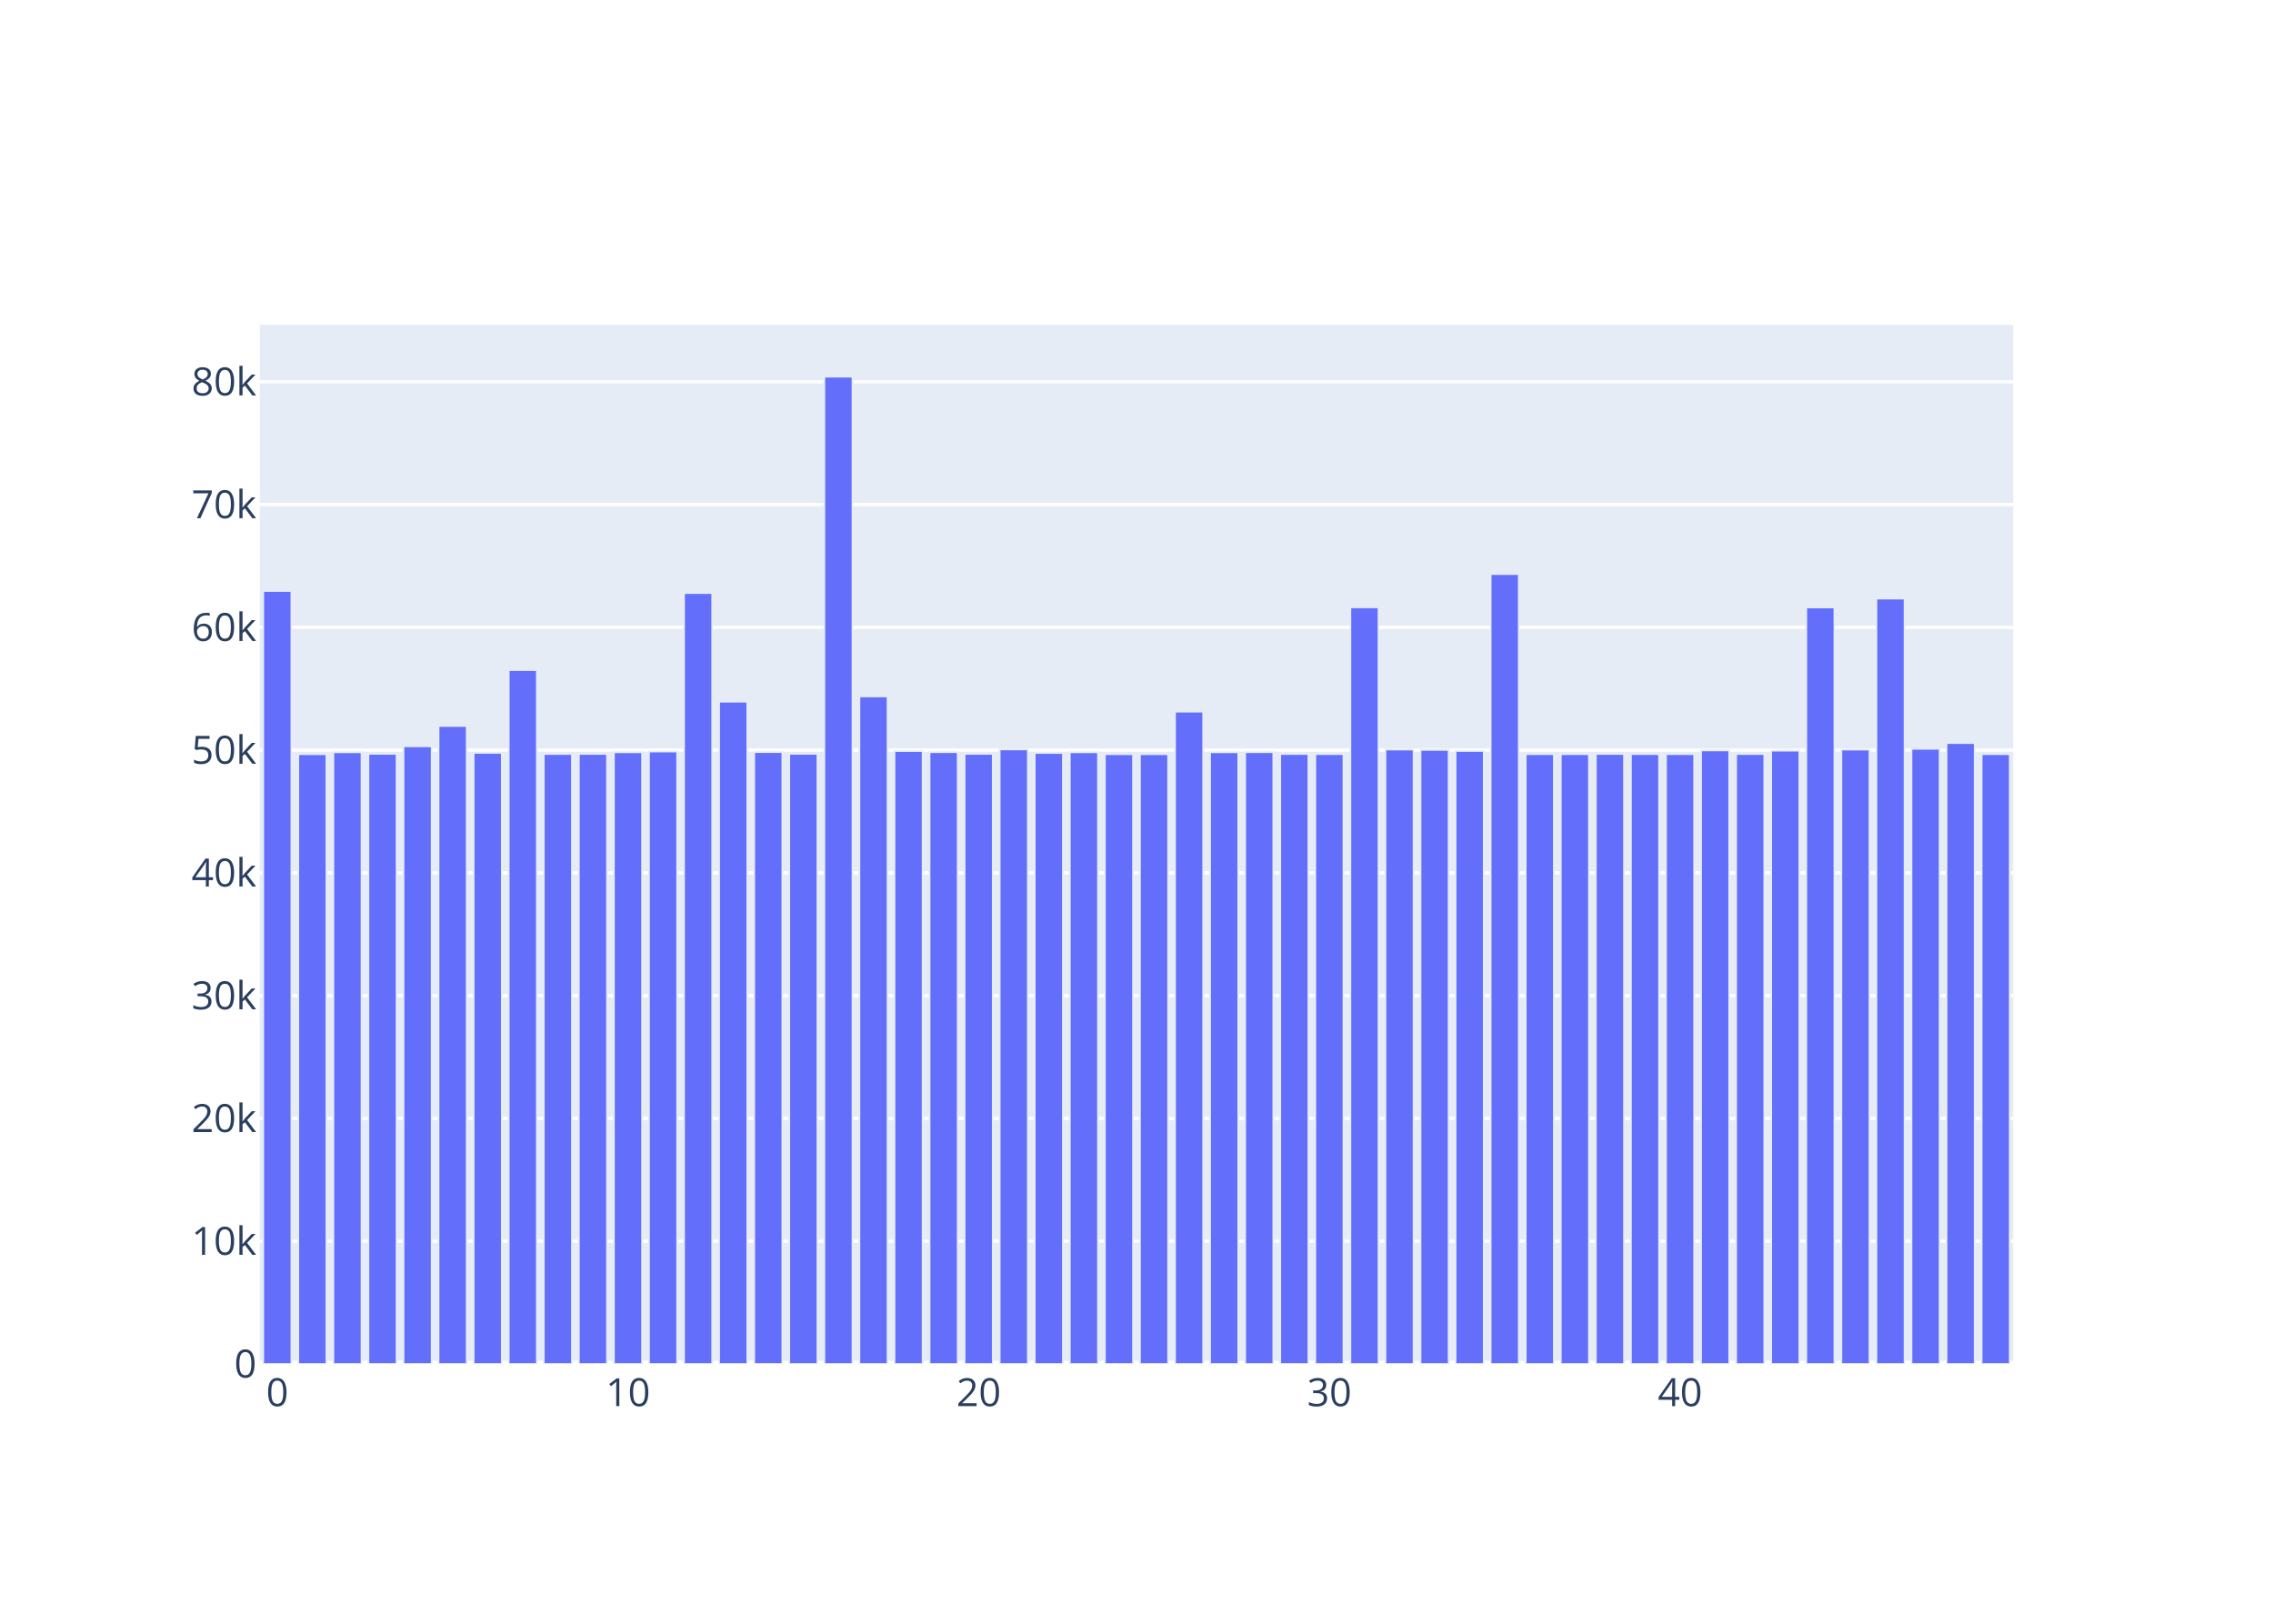
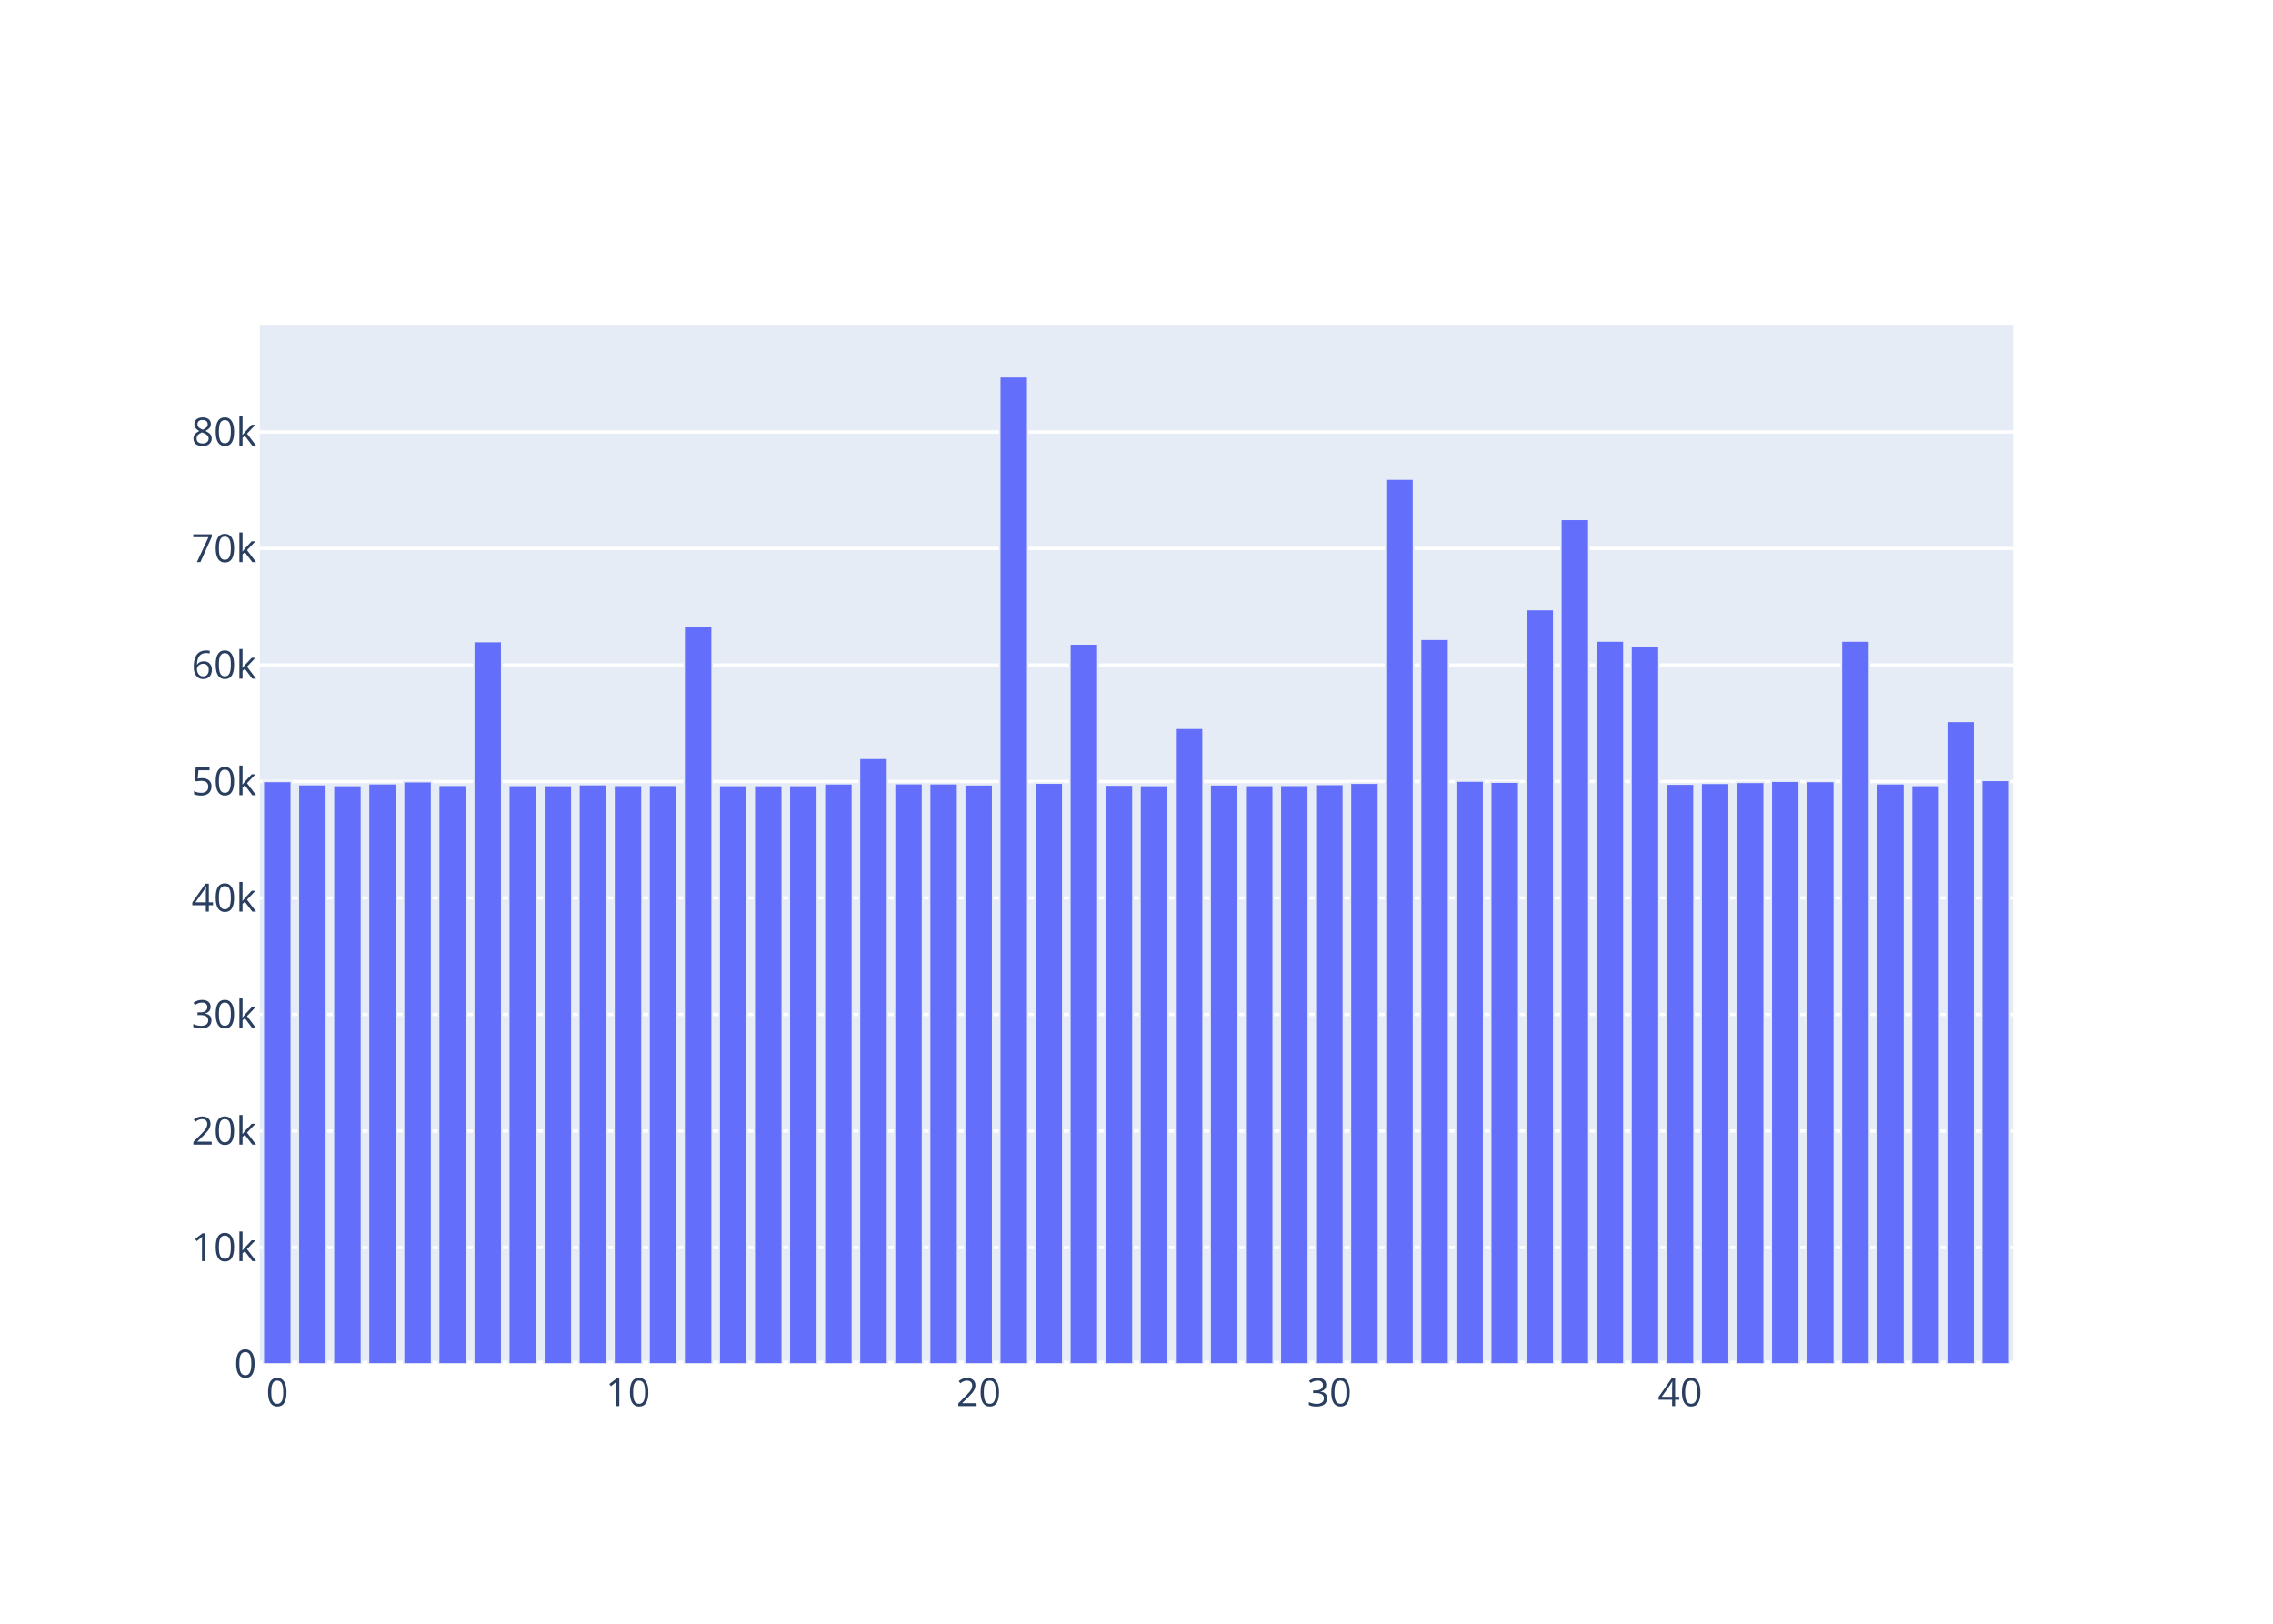
<svg xmlns="http://www.w3.org/2000/svg" class="main-svg" width="700" height="500" style="" viewBox="0 0 700 500">
  <rect x="0" y="0" width="700" height="500" style="fill: rgb(255, 255, 255); fill-opacity: 1;" />
-   <defs id="defs-94e646">
+   <defs id="defs-1171e8">
    <g class="clips">
-       <clipPath id="clip94e646xyplot" class="plotclip">
+       <clipPath id="clip1171e8xyplot" class="plotclip">
        <rect width="540" height="320" />
      </clipPath>
-       <clipPath class="axesclip" id="clip94e646x">
+       <clipPath class="axesclip" id="clip1171e8x">
        <rect x="80" y="0" width="540" height="500" />
      </clipPath>
-       <clipPath class="axesclip" id="clip94e646y">
+       <clipPath class="axesclip" id="clip1171e8y">
        <rect x="0" y="100" width="700" height="320" />
      </clipPath>
-       <clipPath class="axesclip" id="clip94e646xy">
+       <clipPath class="axesclip" id="clip1171e8xy">
        <rect x="80" y="100" width="540" height="320" />
      </clipPath>
    </g>
    <g class="gradients" />
    <g class="patterns" />
  </defs>
  <g class="bglayer">
    <rect class="bg" x="80" y="100" width="540" height="320" style="fill: rgb(229, 236, 246); fill-opacity: 1; stroke-width: 0;" />
  </g>
  <g class="layer-below">
    <g class="imagelayer" />
    <g class="shapelayer" />
  </g>
  <g class="cartesianlayer">
    <g class="subplot xy">
      <g class="layer-subplot">
        <g class="shapelayer" />
        <g class="imagelayer" />
      </g>
      <g class="gridlayer">
        <g class="x" />
        <g class="y">
-           <path class="ygrid crisp" transform="translate(0,382.2)" d="M80,0h540" style="stroke: rgb(255, 255, 255); stroke-opacity: 1; stroke-width: 1px;" />
-           <path class="ygrid crisp" transform="translate(0,344.39)" d="M80,0h540" style="stroke: rgb(255, 255, 255); stroke-opacity: 1; stroke-width: 1px;" />
-           <path class="ygrid crisp" transform="translate(0,306.59)" d="M80,0h540" style="stroke: rgb(255, 255, 255); stroke-opacity: 1; stroke-width: 1px;" />
-           <path class="ygrid crisp" transform="translate(0,268.78)" d="M80,0h540" style="stroke: rgb(255, 255, 255); stroke-opacity: 1; stroke-width: 1px;" />
-           <path class="ygrid crisp" transform="translate(0,230.98)" d="M80,0h540" style="stroke: rgb(255, 255, 255); stroke-opacity: 1; stroke-width: 1px;" />
-           <path class="ygrid crisp" transform="translate(0,193.17)" d="M80,0h540" style="stroke: rgb(255, 255, 255); stroke-opacity: 1; stroke-width: 1px;" />
-           <path class="ygrid crisp" transform="translate(0,155.37)" d="M80,0h540" style="stroke: rgb(255, 255, 255); stroke-opacity: 1; stroke-width: 1px;" />
-           <path class="ygrid crisp" transform="translate(0,117.56)" d="M80,0h540" style="stroke: rgb(255, 255, 255); stroke-opacity: 1; stroke-width: 1px;" />
+           <path class="ygrid crisp" transform="translate(0,384.13)" d="M80,0h540" style="stroke: rgb(255, 255, 255); stroke-opacity: 1; stroke-width: 1px;" />
+           <path class="ygrid crisp" transform="translate(0,348.26)" d="M80,0h540" style="stroke: rgb(255, 255, 255); stroke-opacity: 1; stroke-width: 1px;" />
+           <path class="ygrid crisp" transform="translate(0,312.38)" d="M80,0h540" style="stroke: rgb(255, 255, 255); stroke-opacity: 1; stroke-width: 1px;" />
+           <path class="ygrid crisp" transform="translate(0,276.51)" d="M80,0h540" style="stroke: rgb(255, 255, 255); stroke-opacity: 1; stroke-width: 1px;" />
+           <path class="ygrid crisp" transform="translate(0,240.64)" d="M80,0h540" style="stroke: rgb(255, 255, 255); stroke-opacity: 1; stroke-width: 1px;" />
+           <path class="ygrid crisp" transform="translate(0,204.77)" d="M80,0h540" style="stroke: rgb(255, 255, 255); stroke-opacity: 1; stroke-width: 1px;" />
+           <path class="ygrid crisp" transform="translate(0,168.89)" d="M80,0h540" style="stroke: rgb(255, 255, 255); stroke-opacity: 1; stroke-width: 1px;" />
+           <path class="ygrid crisp" transform="translate(0,133.02)" d="M80,0h540" style="stroke: rgb(255, 255, 255); stroke-opacity: 1; stroke-width: 1px;" />
        </g>
      </g>
      <g class="zerolinelayer">
        <path class="yzl zl crisp" transform="translate(0,420)" d="M80,0h540" style="stroke: rgb(255, 255, 255); stroke-opacity: 1; stroke-width: 2px;" />
      </g>
      <path class="xlines-below" />
      <path class="ylines-below" />
      <g class="overlines-below" />
      <g class="xaxislayer-below" />
      <g class="yaxislayer-below" />
      <g class="overaxes-below" />
-       <g class="plot" transform="translate(80,100)" clip-path="url(#clip94e646xyplot)">
+       <g class="plot" transform="translate(80,100)" clip-path="url(#clip1171e8xyplot)">
        <g class="barlayer mlayer">
          <g class="trace bars" style="opacity: 1;">
            <g class="points">
              <g class="point">
-                 <path d="M1.08,320V82H9.72V320Z" style="vector-effect: non-scaling-stroke; opacity: 1; stroke-width: 0.5px; fill: rgb(99, 110, 250); fill-opacity: 1; stroke: rgb(229, 236, 246); stroke-opacity: 1;" />
-               </g>
-               <g class="point">
-                 <path d="M11.88,320V132.25H20.52V320Z" style="vector-effect: non-scaling-stroke; opacity: 1; stroke-width: 0.5px; fill: rgb(99, 110, 250); fill-opacity: 1; stroke: rgb(229, 236, 246); stroke-opacity: 1;" />
-               </g>
-               <g class="point">
-                 <path d="M22.68,320V131.67H31.32V320Z" style="vector-effect: non-scaling-stroke; opacity: 1; stroke-width: 0.5px; fill: rgb(99, 110, 250); fill-opacity: 1; stroke: rgb(229, 236, 246); stroke-opacity: 1;" />
-               </g>
-               <g class="point">
-                 <path d="M33.48,320V132.14H42.12V320Z" style="vector-effect: non-scaling-stroke; opacity: 1; stroke-width: 0.5px; fill: rgb(99, 110, 250); fill-opacity: 1; stroke: rgb(229, 236, 246); stroke-opacity: 1;" />
-               </g>
-               <g class="point">
-                 <path d="M44.28,320V129.82H52.92V320Z" style="vector-effect: non-scaling-stroke; opacity: 1; stroke-width: 0.5px; fill: rgb(99, 110, 250); fill-opacity: 1; stroke: rgb(229, 236, 246); stroke-opacity: 1;" />
-               </g>
-               <g class="point">
-                 <path d="M55.08,320V123.57H63.72V320Z" style="vector-effect: non-scaling-stroke; opacity: 1; stroke-width: 0.5px; fill: rgb(99, 110, 250); fill-opacity: 1; stroke: rgb(229, 236, 246); stroke-opacity: 1;" />
-               </g>
-               <g class="point">
-                 <path d="M65.88,320V131.85H74.52V320Z" style="vector-effect: non-scaling-stroke; opacity: 1; stroke-width: 0.5px; fill: rgb(99, 110, 250); fill-opacity: 1; stroke: rgb(229, 236, 246); stroke-opacity: 1;" />
-               </g>
-               <g class="point">
-                 <path d="M76.68,320V106.36H85.32V320Z" style="vector-effect: non-scaling-stroke; opacity: 1; stroke-width: 0.5px; fill: rgb(99, 110, 250); fill-opacity: 1; stroke: rgb(229, 236, 246); stroke-opacity: 1;" />
-               </g>
-               <g class="point">
-                 <path d="M87.48,320V132.19H96.12V320Z" style="vector-effect: non-scaling-stroke; opacity: 1; stroke-width: 0.5px; fill: rgb(99, 110, 250); fill-opacity: 1; stroke: rgb(229, 236, 246); stroke-opacity: 1;" />
-               </g>
-               <g class="point">
-                 <path d="M98.28,320V132.17H106.92V320Z" style="vector-effect: non-scaling-stroke; opacity: 1; stroke-width: 0.5px; fill: rgb(99, 110, 250); fill-opacity: 1; stroke: rgb(229, 236, 246); stroke-opacity: 1;" />
-               </g>
-               <g class="point">
-                 <path d="M109.08,320V131.67H117.72V320Z" style="vector-effect: non-scaling-stroke; opacity: 1; stroke-width: 0.5px; fill: rgb(99, 110, 250); fill-opacity: 1; stroke: rgb(229, 236, 246); stroke-opacity: 1;" />
-               </g>
-               <g class="point">
-                 <path d="M119.88,320V131.44H128.52V320Z" style="vector-effect: non-scaling-stroke; opacity: 1; stroke-width: 0.5px; fill: rgb(99, 110, 250); fill-opacity: 1; stroke: rgb(229, 236, 246); stroke-opacity: 1;" />
-               </g>
-               <g class="point">
-                 <path d="M130.68,320V82.64H139.32V320Z" style="vector-effect: non-scaling-stroke; opacity: 1; stroke-width: 0.5px; fill: rgb(99, 110, 250); fill-opacity: 1; stroke: rgb(229, 236, 246); stroke-opacity: 1;" />
-               </g>
-               <g class="point">
-                 <path d="M141.48,320V116.09H150.12V320Z" style="vector-effect: non-scaling-stroke; opacity: 1; stroke-width: 0.5px; fill: rgb(99, 110, 250); fill-opacity: 1; stroke: rgb(229, 236, 246); stroke-opacity: 1;" />
-               </g>
-               <g class="point">
-                 <path d="M152.28,320V131.61H160.92V320Z" style="vector-effect: non-scaling-stroke; opacity: 1; stroke-width: 0.5px; fill: rgb(99, 110, 250); fill-opacity: 1; stroke: rgb(229, 236, 246); stroke-opacity: 1;" />
-               </g>
-               <g class="point">
-                 <path d="M163.08,320V132.14H171.72V320Z" style="vector-effect: non-scaling-stroke; opacity: 1; stroke-width: 0.5px; fill: rgb(99, 110, 250); fill-opacity: 1; stroke: rgb(229, 236, 246); stroke-opacity: 1;" />
-               </g>
-               <g class="point">
-                 <path d="M173.88,320V16H182.52V320Z" style="vector-effect: non-scaling-stroke; opacity: 1; stroke-width: 0.5px; fill: rgb(99, 110, 250); fill-opacity: 1; stroke: rgb(229, 236, 246); stroke-opacity: 1;" />
-               </g>
-               <g class="point">
-                 <path d="M184.68,320V114.46H193.32V320Z" style="vector-effect: non-scaling-stroke; opacity: 1; stroke-width: 0.5px; fill: rgb(99, 110, 250); fill-opacity: 1; stroke: rgb(229, 236, 246); stroke-opacity: 1;" />
-               </g>
-               <g class="point">
-                 <path d="M195.48,320V131.3H204.12V320Z" style="vector-effect: non-scaling-stroke; opacity: 1; stroke-width: 0.5px; fill: rgb(99, 110, 250); fill-opacity: 1; stroke: rgb(229, 236, 246); stroke-opacity: 1;" />
-               </g>
-               <g class="point">
-                 <path d="M206.28,320V131.63H214.92V320Z" style="vector-effect: non-scaling-stroke; opacity: 1; stroke-width: 0.5px; fill: rgb(99, 110, 250); fill-opacity: 1; stroke: rgb(229, 236, 246); stroke-opacity: 1;" />
-               </g>
-               <g class="point">
-                 <path d="M217.08,320V132.16H225.72V320Z" style="vector-effect: non-scaling-stroke; opacity: 1; stroke-width: 0.5px; fill: rgb(99, 110, 250); fill-opacity: 1; stroke: rgb(229, 236, 246); stroke-opacity: 1;" />
-               </g>
-               <g class="point">
-                 <path d="M227.88,320V130.78H236.52V320Z" style="vector-effect: non-scaling-stroke; opacity: 1; stroke-width: 0.5px; fill: rgb(99, 110, 250); fill-opacity: 1; stroke: rgb(229, 236, 246); stroke-opacity: 1;" />
-               </g>
-               <g class="point">
-                 <path d="M238.68,320V131.88H247.32V320Z" style="vector-effect: non-scaling-stroke; opacity: 1; stroke-width: 0.5px; fill: rgb(99, 110, 250); fill-opacity: 1; stroke: rgb(229, 236, 246); stroke-opacity: 1;" />
-               </g>
-               <g class="point">
-                 <path d="M249.48,320V131.67H258.12V320Z" style="vector-effect: non-scaling-stroke; opacity: 1; stroke-width: 0.5px; fill: rgb(99, 110, 250); fill-opacity: 1; stroke: rgb(229, 236, 246); stroke-opacity: 1;" />
-               </g>
-               <g class="point">
-                 <path d="M260.28,320V132.25H268.92V320Z" style="vector-effect: non-scaling-stroke; opacity: 1; stroke-width: 0.5px; fill: rgb(99, 110, 250); fill-opacity: 1; stroke: rgb(229, 236, 246); stroke-opacity: 1;" />
-               </g>
-               <g class="point">
-                 <path d="M271.08,320V132.25H279.72V320Z" style="vector-effect: non-scaling-stroke; opacity: 1; stroke-width: 0.5px; fill: rgb(99, 110, 250); fill-opacity: 1; stroke: rgb(229, 236, 246); stroke-opacity: 1;" />
-               </g>
-               <g class="point">
-                 <path d="M281.88,320V119.15H290.52V320Z" style="vector-effect: non-scaling-stroke; opacity: 1; stroke-width: 0.5px; fill: rgb(99, 110, 250); fill-opacity: 1; stroke: rgb(229, 236, 246); stroke-opacity: 1;" />
-               </g>
-               <g class="point">
-                 <path d="M292.68,320V131.67H301.32V320Z" style="vector-effect: non-scaling-stroke; opacity: 1; stroke-width: 0.5px; fill: rgb(99, 110, 250); fill-opacity: 1; stroke: rgb(229, 236, 246); stroke-opacity: 1;" />
-               </g>
-               <g class="point">
-                 <path d="M303.48,320V131.64H312.12V320Z" style="vector-effect: non-scaling-stroke; opacity: 1; stroke-width: 0.5px; fill: rgb(99, 110, 250); fill-opacity: 1; stroke: rgb(229, 236, 246); stroke-opacity: 1;" />
-               </g>
-               <g class="point">
-                 <path d="M314.28,320V132.19H322.92V320Z" style="vector-effect: non-scaling-stroke; opacity: 1; stroke-width: 0.5px; fill: rgb(99, 110, 250); fill-opacity: 1; stroke: rgb(229, 236, 246); stroke-opacity: 1;" />
-               </g>
-               <g class="point">
-                 <path d="M325.08,320V132.23H333.72V320Z" style="vector-effect: non-scaling-stroke; opacity: 1; stroke-width: 0.5px; fill: rgb(99, 110, 250); fill-opacity: 1; stroke: rgb(229, 236, 246); stroke-opacity: 1;" />
-               </g>
-               <g class="point">
-                 <path d="M335.88,320V87.03H344.52V320Z" style="vector-effect: non-scaling-stroke; opacity: 1; stroke-width: 0.5px; fill: rgb(99, 110, 250); fill-opacity: 1; stroke: rgb(229, 236, 246); stroke-opacity: 1;" />
-               </g>
-               <g class="point">
-                 <path d="M346.68,320V130.82H355.32V320Z" style="vector-effect: non-scaling-stroke; opacity: 1; stroke-width: 0.5px; fill: rgb(99, 110, 250); fill-opacity: 1; stroke: rgb(229, 236, 246); stroke-opacity: 1;" />
-               </g>
-               <g class="point">
-                 <path d="M357.48,320V130.94H366.12V320Z" style="vector-effect: non-scaling-stroke; opacity: 1; stroke-width: 0.5px; fill: rgb(99, 110, 250); fill-opacity: 1; stroke: rgb(229, 236, 246); stroke-opacity: 1;" />
-               </g>
-               <g class="point">
-                 <path d="M368.28,320V131.27H376.92V320Z" style="vector-effect: non-scaling-stroke; opacity: 1; stroke-width: 0.5px; fill: rgb(99, 110, 250); fill-opacity: 1; stroke: rgb(229, 236, 246); stroke-opacity: 1;" />
-               </g>
-               <g class="point">
-                 <path d="M379.08,320V76.79H387.72V320Z" style="vector-effect: non-scaling-stroke; opacity: 1; stroke-width: 0.5px; fill: rgb(99, 110, 250); fill-opacity: 1; stroke: rgb(229, 236, 246); stroke-opacity: 1;" />
-               </g>
-               <g class="point">
-                 <path d="M389.88,320V132.24H398.52V320Z" style="vector-effect: non-scaling-stroke; opacity: 1; stroke-width: 0.5px; fill: rgb(99, 110, 250); fill-opacity: 1; stroke: rgb(229, 236, 246); stroke-opacity: 1;" />
-               </g>
-               <g class="point">
-                 <path d="M400.68,320V132.24H409.32V320Z" style="vector-effect: non-scaling-stroke; opacity: 1; stroke-width: 0.5px; fill: rgb(99, 110, 250); fill-opacity: 1; stroke: rgb(229, 236, 246); stroke-opacity: 1;" />
-               </g>
-               <g class="point">
-                 <path d="M411.48,320V132.18H420.12V320Z" style="vector-effect: non-scaling-stroke; opacity: 1; stroke-width: 0.5px; fill: rgb(99, 110, 250); fill-opacity: 1; stroke: rgb(229, 236, 246); stroke-opacity: 1;" />
-               </g>
-               <g class="point">
-                 <path d="M422.28,320V132.22H430.92V320Z" style="vector-effect: non-scaling-stroke; opacity: 1; stroke-width: 0.5px; fill: rgb(99, 110, 250); fill-opacity: 1; stroke: rgb(229, 236, 246); stroke-opacity: 1;" />
-               </g>
-               <g class="point">
-                 <path d="M433.08,320V132.23H441.72V320Z" style="vector-effect: non-scaling-stroke; opacity: 1; stroke-width: 0.5px; fill: rgb(99, 110, 250); fill-opacity: 1; stroke: rgb(229, 236, 246); stroke-opacity: 1;" />
-               </g>
-               <g class="point">
-                 <path d="M443.88,320V131.09H452.52V320Z" style="vector-effect: non-scaling-stroke; opacity: 1; stroke-width: 0.5px; fill: rgb(99, 110, 250); fill-opacity: 1; stroke: rgb(229, 236, 246); stroke-opacity: 1;" />
-               </g>
-               <g class="point">
-                 <path d="M454.68,320V132.2H463.32V320Z" style="vector-effect: non-scaling-stroke; opacity: 1; stroke-width: 0.5px; fill: rgb(99, 110, 250); fill-opacity: 1; stroke: rgb(229, 236, 246); stroke-opacity: 1;" />
-               </g>
-               <g class="point">
-                 <path d="M465.48,320V131.17H474.12V320Z" style="vector-effect: non-scaling-stroke; opacity: 1; stroke-width: 0.5px; fill: rgb(99, 110, 250); fill-opacity: 1; stroke: rgb(229, 236, 246); stroke-opacity: 1;" />
-               </g>
-               <g class="point">
-                 <path d="M476.28,320V87.06H484.92V320Z" style="vector-effect: non-scaling-stroke; opacity: 1; stroke-width: 0.5px; fill: rgb(99, 110, 250); fill-opacity: 1; stroke: rgb(229, 236, 246); stroke-opacity: 1;" />
-               </g>
-               <g class="point">
-                 <path d="M487.08,320V130.84H495.72V320Z" style="vector-effect: non-scaling-stroke; opacity: 1; stroke-width: 0.5px; fill: rgb(99, 110, 250); fill-opacity: 1; stroke: rgb(229, 236, 246); stroke-opacity: 1;" />
-               </g>
-               <g class="point">
-                 <path d="M497.88,320V84.34H506.52V320Z" style="vector-effect: non-scaling-stroke; opacity: 1; stroke-width: 0.5px; fill: rgb(99, 110, 250); fill-opacity: 1; stroke: rgb(229, 236, 246); stroke-opacity: 1;" />
-               </g>
-               <g class="point">
-                 <path d="M508.68,320V130.59H517.32V320Z" style="vector-effect: non-scaling-stroke; opacity: 1; stroke-width: 0.5px; fill: rgb(99, 110, 250); fill-opacity: 1; stroke: rgb(229, 236, 246); stroke-opacity: 1;" />
-               </g>
-               <g class="point">
-                 <path d="M519.48,320V128.83H528.12V320Z" style="vector-effect: non-scaling-stroke; opacity: 1; stroke-width: 0.5px; fill: rgb(99, 110, 250); fill-opacity: 1; stroke: rgb(229, 236, 246); stroke-opacity: 1;" />
-               </g>
-               <g class="point">
-                 <path d="M530.28,320V132.24H538.92V320Z" style="vector-effect: non-scaling-stroke; opacity: 1; stroke-width: 0.5px; fill: rgb(99, 110, 250); fill-opacity: 1; stroke: rgb(229, 236, 246); stroke-opacity: 1;" />
+                 <path d="M1.08,320V140.61H9.72V320Z" style="vector-effect: non-scaling-stroke; opacity: 1; stroke-width: 0.5px; fill: rgb(99, 110, 250); fill-opacity: 1; stroke: rgb(229, 236, 246); stroke-opacity: 1;" />
+               </g>
+               <g class="point">
+                 <path d="M11.88,320V141.59H20.52V320Z" style="vector-effect: non-scaling-stroke; opacity: 1; stroke-width: 0.5px; fill: rgb(99, 110, 250); fill-opacity: 1; stroke: rgb(229, 236, 246); stroke-opacity: 1;" />
+               </g>
+               <g class="point">
+                 <path d="M22.68,320V141.85H31.32V320Z" style="vector-effect: non-scaling-stroke; opacity: 1; stroke-width: 0.5px; fill: rgb(99, 110, 250); fill-opacity: 1; stroke: rgb(229, 236, 246); stroke-opacity: 1;" />
+               </g>
+               <g class="point">
+                 <path d="M33.48,320V141.3H42.12V320Z" style="vector-effect: non-scaling-stroke; opacity: 1; stroke-width: 0.5px; fill: rgb(99, 110, 250); fill-opacity: 1; stroke: rgb(229, 236, 246); stroke-opacity: 1;" />
+               </g>
+               <g class="point">
+                 <path d="M44.28,320V140.68H52.92V320Z" style="vector-effect: non-scaling-stroke; opacity: 1; stroke-width: 0.5px; fill: rgb(99, 110, 250); fill-opacity: 1; stroke: rgb(229, 236, 246); stroke-opacity: 1;" />
+               </g>
+               <g class="point">
+                 <path d="M55.08,320V141.79H63.72V320Z" style="vector-effect: non-scaling-stroke; opacity: 1; stroke-width: 0.5px; fill: rgb(99, 110, 250); fill-opacity: 1; stroke: rgb(229, 236, 246); stroke-opacity: 1;" />
+               </g>
+               <g class="point">
+                 <path d="M65.88,320V97.54H74.52V320Z" style="vector-effect: non-scaling-stroke; opacity: 1; stroke-width: 0.5px; fill: rgb(99, 110, 250); fill-opacity: 1; stroke: rgb(229, 236, 246); stroke-opacity: 1;" />
+               </g>
+               <g class="point">
+                 <path d="M76.68,320V141.83H85.32V320Z" style="vector-effect: non-scaling-stroke; opacity: 1; stroke-width: 0.5px; fill: rgb(99, 110, 250); fill-opacity: 1; stroke: rgb(229, 236, 246); stroke-opacity: 1;" />
+               </g>
+               <g class="point">
+                 <path d="M87.48,320V141.84H96.12V320Z" style="vector-effect: non-scaling-stroke; opacity: 1; stroke-width: 0.5px; fill: rgb(99, 110, 250); fill-opacity: 1; stroke: rgb(229, 236, 246); stroke-opacity: 1;" />
+               </g>
+               <g class="point">
+                 <path d="M98.28,320V141.59H106.92V320Z" style="vector-effect: non-scaling-stroke; opacity: 1; stroke-width: 0.5px; fill: rgb(99, 110, 250); fill-opacity: 1; stroke: rgb(229, 236, 246); stroke-opacity: 1;" />
+               </g>
+               <g class="point">
+                 <path d="M109.08,320V141.81H117.72V320Z" style="vector-effect: non-scaling-stroke; opacity: 1; stroke-width: 0.5px; fill: rgb(99, 110, 250); fill-opacity: 1; stroke: rgb(229, 236, 246); stroke-opacity: 1;" />
+               </g>
+               <g class="point">
+                 <path d="M119.88,320V141.79H128.52V320Z" style="vector-effect: non-scaling-stroke; opacity: 1; stroke-width: 0.5px; fill: rgb(99, 110, 250); fill-opacity: 1; stroke: rgb(229, 236, 246); stroke-opacity: 1;" />
+               </g>
+               <g class="point">
+                 <path d="M130.68,320V92.74H139.32V320Z" style="vector-effect: non-scaling-stroke; opacity: 1; stroke-width: 0.5px; fill: rgb(99, 110, 250); fill-opacity: 1; stroke: rgb(229, 236, 246); stroke-opacity: 1;" />
+               </g>
+               <g class="point">
+                 <path d="M141.48,320V141.84H150.12V320Z" style="vector-effect: non-scaling-stroke; opacity: 1; stroke-width: 0.5px; fill: rgb(99, 110, 250); fill-opacity: 1; stroke: rgb(229, 236, 246); stroke-opacity: 1;" />
+               </g>
+               <g class="point">
+                 <path d="M152.28,320V141.85H160.92V320Z" style="vector-effect: non-scaling-stroke; opacity: 1; stroke-width: 0.5px; fill: rgb(99, 110, 250); fill-opacity: 1; stroke: rgb(229, 236, 246); stroke-opacity: 1;" />
+               </g>
+               <g class="point">
+                 <path d="M163.08,320V141.84H171.72V320Z" style="vector-effect: non-scaling-stroke; opacity: 1; stroke-width: 0.5px; fill: rgb(99, 110, 250); fill-opacity: 1; stroke: rgb(229, 236, 246); stroke-opacity: 1;" />
+               </g>
+               <g class="point">
+                 <path d="M173.88,320V141.32H182.52V320Z" style="vector-effect: non-scaling-stroke; opacity: 1; stroke-width: 0.5px; fill: rgb(99, 110, 250); fill-opacity: 1; stroke: rgb(229, 236, 246); stroke-opacity: 1;" />
+               </g>
+               <g class="point">
+                 <path d="M184.68,320V133.48H193.32V320Z" style="vector-effect: non-scaling-stroke; opacity: 1; stroke-width: 0.5px; fill: rgb(99, 110, 250); fill-opacity: 1; stroke: rgb(229, 236, 246); stroke-opacity: 1;" />
+               </g>
+               <g class="point">
+                 <path d="M195.48,320V141.28H204.12V320Z" style="vector-effect: non-scaling-stroke; opacity: 1; stroke-width: 0.5px; fill: rgb(99, 110, 250); fill-opacity: 1; stroke: rgb(229, 236, 246); stroke-opacity: 1;" />
+               </g>
+               <g class="point">
+                 <path d="M206.28,320V141.29H214.92V320Z" style="vector-effect: non-scaling-stroke; opacity: 1; stroke-width: 0.5px; fill: rgb(99, 110, 250); fill-opacity: 1; stroke: rgb(229, 236, 246); stroke-opacity: 1;" />
+               </g>
+               <g class="point">
+                 <path d="M217.08,320V141.63H225.72V320Z" style="vector-effect: non-scaling-stroke; opacity: 1; stroke-width: 0.5px; fill: rgb(99, 110, 250); fill-opacity: 1; stroke: rgb(229, 236, 246); stroke-opacity: 1;" />
+               </g>
+               <g class="point">
+                 <path d="M227.88,320V16H236.52V320Z" style="vector-effect: non-scaling-stroke; opacity: 1; stroke-width: 0.5px; fill: rgb(99, 110, 250); fill-opacity: 1; stroke: rgb(229, 236, 246); stroke-opacity: 1;" />
+               </g>
+               <g class="point">
+                 <path d="M238.68,320V141.12H247.32V320Z" style="vector-effect: non-scaling-stroke; opacity: 1; stroke-width: 0.5px; fill: rgb(99, 110, 250); fill-opacity: 1; stroke: rgb(229, 236, 246); stroke-opacity: 1;" />
+               </g>
+               <g class="point">
+                 <path d="M249.48,320V98.27H258.12V320Z" style="vector-effect: non-scaling-stroke; opacity: 1; stroke-width: 0.5px; fill: rgb(99, 110, 250); fill-opacity: 1; stroke: rgb(229, 236, 246); stroke-opacity: 1;" />
+               </g>
+               <g class="point">
+                 <path d="M260.28,320V141.72H268.92V320Z" style="vector-effect: non-scaling-stroke; opacity: 1; stroke-width: 0.5px; fill: rgb(99, 110, 250); fill-opacity: 1; stroke: rgb(229, 236, 246); stroke-opacity: 1;" />
+               </g>
+               <g class="point">
+                 <path d="M271.08,320V141.84H279.72V320Z" style="vector-effect: non-scaling-stroke; opacity: 1; stroke-width: 0.5px; fill: rgb(99, 110, 250); fill-opacity: 1; stroke: rgb(229, 236, 246); stroke-opacity: 1;" />
+               </g>
+               <g class="point">
+                 <path d="M281.88,320V124.23H290.52V320Z" style="vector-effect: non-scaling-stroke; opacity: 1; stroke-width: 0.5px; fill: rgb(99, 110, 250); fill-opacity: 1; stroke: rgb(229, 236, 246); stroke-opacity: 1;" />
+               </g>
+               <g class="point">
+                 <path d="M292.68,320V141.63H301.32V320Z" style="vector-effect: non-scaling-stroke; opacity: 1; stroke-width: 0.5px; fill: rgb(99, 110, 250); fill-opacity: 1; stroke: rgb(229, 236, 246); stroke-opacity: 1;" />
+               </g>
+               <g class="point">
+                 <path d="M303.48,320V141.83H312.12V320Z" style="vector-effect: non-scaling-stroke; opacity: 1; stroke-width: 0.5px; fill: rgb(99, 110, 250); fill-opacity: 1; stroke: rgb(229, 236, 246); stroke-opacity: 1;" />
+               </g>
+               <g class="point">
+                 <path d="M314.28,320V141.81H322.92V320Z" style="vector-effect: non-scaling-stroke; opacity: 1; stroke-width: 0.5px; fill: rgb(99, 110, 250); fill-opacity: 1; stroke: rgb(229, 236, 246); stroke-opacity: 1;" />
+               </g>
+               <g class="point">
+                 <path d="M325.08,320V141.53H333.72V320Z" style="vector-effect: non-scaling-stroke; opacity: 1; stroke-width: 0.5px; fill: rgb(99, 110, 250); fill-opacity: 1; stroke: rgb(229, 236, 246); stroke-opacity: 1;" />
+               </g>
+               <g class="point">
+                 <path d="M335.88,320V141.14H344.52V320Z" style="vector-effect: non-scaling-stroke; opacity: 1; stroke-width: 0.5px; fill: rgb(99, 110, 250); fill-opacity: 1; stroke: rgb(229, 236, 246); stroke-opacity: 1;" />
+               </g>
+               <g class="point">
+                 <path d="M346.68,320V47.51H355.32V320Z" style="vector-effect: non-scaling-stroke; opacity: 1; stroke-width: 0.5px; fill: rgb(99, 110, 250); fill-opacity: 1; stroke: rgb(229, 236, 246); stroke-opacity: 1;" />
+               </g>
+               <g class="point">
+                 <path d="M357.48,320V96.83H366.12V320Z" style="vector-effect: non-scaling-stroke; opacity: 1; stroke-width: 0.5px; fill: rgb(99, 110, 250); fill-opacity: 1; stroke: rgb(229, 236, 246); stroke-opacity: 1;" />
+               </g>
+               <g class="point">
+                 <path d="M368.28,320V140.49H376.92V320Z" style="vector-effect: non-scaling-stroke; opacity: 1; stroke-width: 0.5px; fill: rgb(99, 110, 250); fill-opacity: 1; stroke: rgb(229, 236, 246); stroke-opacity: 1;" />
+               </g>
+               <g class="point">
+                 <path d="M379.08,320V140.82H387.72V320Z" style="vector-effect: non-scaling-stroke; opacity: 1; stroke-width: 0.5px; fill: rgb(99, 110, 250); fill-opacity: 1; stroke: rgb(229, 236, 246); stroke-opacity: 1;" />
+               </g>
+               <g class="point">
+                 <path d="M389.88,320V87.69H398.52V320Z" style="vector-effect: non-scaling-stroke; opacity: 1; stroke-width: 0.5px; fill: rgb(99, 110, 250); fill-opacity: 1; stroke: rgb(229, 236, 246); stroke-opacity: 1;" />
+               </g>
+               <g class="point">
+                 <path d="M400.68,320V59.92H409.32V320Z" style="vector-effect: non-scaling-stroke; opacity: 1; stroke-width: 0.5px; fill: rgb(99, 110, 250); fill-opacity: 1; stroke: rgb(229, 236, 246); stroke-opacity: 1;" />
+               </g>
+               <g class="point">
+                 <path d="M411.48,320V97.37H420.12V320Z" style="vector-effect: non-scaling-stroke; opacity: 1; stroke-width: 0.5px; fill: rgb(99, 110, 250); fill-opacity: 1; stroke: rgb(229, 236, 246); stroke-opacity: 1;" />
+               </g>
+               <g class="point">
+                 <path d="M422.28,320V98.83H430.92V320Z" style="vector-effect: non-scaling-stroke; opacity: 1; stroke-width: 0.5px; fill: rgb(99, 110, 250); fill-opacity: 1; stroke: rgb(229, 236, 246); stroke-opacity: 1;" />
+               </g>
+               <g class="point">
+                 <path d="M433.08,320V141.42H441.72V320Z" style="vector-effect: non-scaling-stroke; opacity: 1; stroke-width: 0.5px; fill: rgb(99, 110, 250); fill-opacity: 1; stroke: rgb(229, 236, 246); stroke-opacity: 1;" />
+               </g>
+               <g class="point">
+                 <path d="M443.88,320V141.18H452.52V320Z" style="vector-effect: non-scaling-stroke; opacity: 1; stroke-width: 0.5px; fill: rgb(99, 110, 250); fill-opacity: 1; stroke: rgb(229, 236, 246); stroke-opacity: 1;" />
+               </g>
+               <g class="point">
+                 <path d="M454.68,320V140.88H463.32V320Z" style="vector-effect: non-scaling-stroke; opacity: 1; stroke-width: 0.5px; fill: rgb(99, 110, 250); fill-opacity: 1; stroke: rgb(229, 236, 246); stroke-opacity: 1;" />
+               </g>
+               <g class="point">
+                 <path d="M465.48,320V140.54H474.12V320Z" style="vector-effect: non-scaling-stroke; opacity: 1; stroke-width: 0.5px; fill: rgb(99, 110, 250); fill-opacity: 1; stroke: rgb(229, 236, 246); stroke-opacity: 1;" />
+               </g>
+               <g class="point">
+                 <path d="M476.28,320V140.61H484.92V320Z" style="vector-effect: non-scaling-stroke; opacity: 1; stroke-width: 0.5px; fill: rgb(99, 110, 250); fill-opacity: 1; stroke: rgb(229, 236, 246); stroke-opacity: 1;" />
+               </g>
+               <g class="point">
+                 <path d="M487.08,320V97.37H495.72V320Z" style="vector-effect: non-scaling-stroke; opacity: 1; stroke-width: 0.5px; fill: rgb(99, 110, 250); fill-opacity: 1; stroke: rgb(229, 236, 246); stroke-opacity: 1;" />
+               </g>
+               <g class="point">
+                 <path d="M497.88,320V141.31H506.52V320Z" style="vector-effect: non-scaling-stroke; opacity: 1; stroke-width: 0.5px; fill: rgb(99, 110, 250); fill-opacity: 1; stroke: rgb(229, 236, 246); stroke-opacity: 1;" />
+               </g>
+               <g class="point">
+                 <path d="M508.68,320V141.83H517.32V320Z" style="vector-effect: non-scaling-stroke; opacity: 1; stroke-width: 0.5px; fill: rgb(99, 110, 250); fill-opacity: 1; stroke: rgb(229, 236, 246); stroke-opacity: 1;" />
+               </g>
+               <g class="point">
+                 <path d="M519.48,320V122.11H528.12V320Z" style="vector-effect: non-scaling-stroke; opacity: 1; stroke-width: 0.5px; fill: rgb(99, 110, 250); fill-opacity: 1; stroke: rgb(229, 236, 246); stroke-opacity: 1;" />
+               </g>
+               <g class="point">
+                 <path d="M530.28,320V140.28H538.92V320Z" style="vector-effect: non-scaling-stroke; opacity: 1; stroke-width: 0.5px; fill: rgb(99, 110, 250); fill-opacity: 1; stroke: rgb(229, 236, 246); stroke-opacity: 1;" />
              </g>
            </g>
          </g>
        </g>
      </g>
      <g class="overplot" />
      <path class="xlines-above crisp" d="M0,0" style="fill: none;" />
      <path class="ylines-above crisp" d="M0,0" style="fill: none;" />
      <g class="overlines-above" />
      <g class="xaxislayer-above">
        <g class="xtick">
          <text text-anchor="middle" x="0" y="433" transform="translate(85.4,0)" style="font-family: 'Open Sans', verdana, arial, sans-serif; font-size: 12px; fill: rgb(42, 63, 95); fill-opacity: 1; white-space: pre; opacity: 1;">0</text>
        </g>
        <g class="xtick">
          <text text-anchor="middle" x="0" y="433" style="font-family: 'Open Sans', verdana, arial, sans-serif; font-size: 12px; fill: rgb(42, 63, 95); fill-opacity: 1; white-space: pre; opacity: 1;" transform="translate(193.4,0)">10</text>
        </g>
        <g class="xtick">
          <text text-anchor="middle" x="0" y="433" style="font-family: 'Open Sans', verdana, arial, sans-serif; font-size: 12px; fill: rgb(42, 63, 95); fill-opacity: 1; white-space: pre; opacity: 1;" transform="translate(301.4,0)">20</text>
        </g>
        <g class="xtick">
          <text text-anchor="middle" x="0" y="433" style="font-family: 'Open Sans', verdana, arial, sans-serif; font-size: 12px; fill: rgb(42, 63, 95); fill-opacity: 1; white-space: pre; opacity: 1;" transform="translate(409.4,0)">30</text>
        </g>
        <g class="xtick">
          <text text-anchor="middle" x="0" y="433" style="font-family: 'Open Sans', verdana, arial, sans-serif; font-size: 12px; fill: rgb(42, 63, 95); fill-opacity: 1; white-space: pre; opacity: 1;" transform="translate(517.4,0)">40</text>
        </g>
      </g>
      <g class="yaxislayer-above">
        <g class="ytick">
          <text text-anchor="end" x="79" y="4.2" transform="translate(0,420)" style="font-family: 'Open Sans', verdana, arial, sans-serif; font-size: 12px; fill: rgb(42, 63, 95); fill-opacity: 1; white-space: pre; opacity: 1;">0</text>
        </g>
        <g class="ytick">
-           <text text-anchor="end" x="79" y="4.2" style="font-family: 'Open Sans', verdana, arial, sans-serif; font-size: 12px; fill: rgb(42, 63, 95); fill-opacity: 1; white-space: pre; opacity: 1;" transform="translate(0,382.2)">10k</text>
-         </g>
-         <g class="ytick">
-           <text text-anchor="end" x="79" y="4.2" style="font-family: 'Open Sans', verdana, arial, sans-serif; font-size: 12px; fill: rgb(42, 63, 95); fill-opacity: 1; white-space: pre; opacity: 1;" transform="translate(0,344.39)">20k</text>
-         </g>
-         <g class="ytick">
-           <text text-anchor="end" x="79" y="4.2" style="font-family: 'Open Sans', verdana, arial, sans-serif; font-size: 12px; fill: rgb(42, 63, 95); fill-opacity: 1; white-space: pre; opacity: 1;" transform="translate(0,306.59)">30k</text>
-         </g>
-         <g class="ytick">
-           <text text-anchor="end" x="79" y="4.2" style="font-family: 'Open Sans', verdana, arial, sans-serif; font-size: 12px; fill: rgb(42, 63, 95); fill-opacity: 1; white-space: pre; opacity: 1;" transform="translate(0,268.78)">40k</text>
-         </g>
-         <g class="ytick">
-           <text text-anchor="end" x="79" y="4.2" style="font-family: 'Open Sans', verdana, arial, sans-serif; font-size: 12px; fill: rgb(42, 63, 95); fill-opacity: 1; white-space: pre; opacity: 1;" transform="translate(0,230.98)">50k</text>
-         </g>
-         <g class="ytick">
-           <text text-anchor="end" x="79" y="4.2" style="font-family: 'Open Sans', verdana, arial, sans-serif; font-size: 12px; fill: rgb(42, 63, 95); fill-opacity: 1; white-space: pre; opacity: 1;" transform="translate(0,193.17)">60k</text>
-         </g>
-         <g class="ytick">
-           <text text-anchor="end" x="79" y="4.2" style="font-family: 'Open Sans', verdana, arial, sans-serif; font-size: 12px; fill: rgb(42, 63, 95); fill-opacity: 1; white-space: pre; opacity: 1;" transform="translate(0,155.37)">70k</text>
-         </g>
-         <g class="ytick">
-           <text text-anchor="end" x="79" y="4.2" style="font-family: 'Open Sans', verdana, arial, sans-serif; font-size: 12px; fill: rgb(42, 63, 95); fill-opacity: 1; white-space: pre; opacity: 1;" transform="translate(0,117.56)">80k</text>
+           <text text-anchor="end" x="79" y="4.2" style="font-family: 'Open Sans', verdana, arial, sans-serif; font-size: 12px; fill: rgb(42, 63, 95); fill-opacity: 1; white-space: pre; opacity: 1;" transform="translate(0,384.13)">10k</text>
+         </g>
+         <g class="ytick">
+           <text text-anchor="end" x="79" y="4.2" style="font-family: 'Open Sans', verdana, arial, sans-serif; font-size: 12px; fill: rgb(42, 63, 95); fill-opacity: 1; white-space: pre; opacity: 1;" transform="translate(0,348.26)">20k</text>
+         </g>
+         <g class="ytick">
+           <text text-anchor="end" x="79" y="4.2" style="font-family: 'Open Sans', verdana, arial, sans-serif; font-size: 12px; fill: rgb(42, 63, 95); fill-opacity: 1; white-space: pre; opacity: 1;" transform="translate(0,312.38)">30k</text>
+         </g>
+         <g class="ytick">
+           <text text-anchor="end" x="79" y="4.2" style="font-family: 'Open Sans', verdana, arial, sans-serif; font-size: 12px; fill: rgb(42, 63, 95); fill-opacity: 1; white-space: pre; opacity: 1;" transform="translate(0,276.51)">40k</text>
+         </g>
+         <g class="ytick">
+           <text text-anchor="end" x="79" y="4.2" style="font-family: 'Open Sans', verdana, arial, sans-serif; font-size: 12px; fill: rgb(42, 63, 95); fill-opacity: 1; white-space: pre; opacity: 1;" transform="translate(0,240.64)">50k</text>
+         </g>
+         <g class="ytick">
+           <text text-anchor="end" x="79" y="4.2" style="font-family: 'Open Sans', verdana, arial, sans-serif; font-size: 12px; fill: rgb(42, 63, 95); fill-opacity: 1; white-space: pre; opacity: 1;" transform="translate(0,204.77)">60k</text>
+         </g>
+         <g class="ytick">
+           <text text-anchor="end" x="79" y="4.2" style="font-family: 'Open Sans', verdana, arial, sans-serif; font-size: 12px; fill: rgb(42, 63, 95); fill-opacity: 1; white-space: pre; opacity: 1;" transform="translate(0,168.89)">70k</text>
+         </g>
+         <g class="ytick">
+           <text text-anchor="end" x="79" y="4.2" style="font-family: 'Open Sans', verdana, arial, sans-serif; font-size: 12px; fill: rgb(42, 63, 95); fill-opacity: 1; white-space: pre; opacity: 1;" transform="translate(0,133.02)">80k</text>
        </g>
      </g>
      <g class="overaxes-above" />
    </g>
  </g>
  <g class="polarlayer" />
  <g class="ternarylayer" />
  <g class="geolayer" />
  <g class="funnelarealayer" />
  <g class="pielayer" />
  <g class="iciclelayer" />
  <g class="treemaplayer" />
  <g class="sunburstlayer" />
  <g class="glimages" />
-   <defs id="topdefs-94e646">
+   <defs id="topdefs-1171e8">
    <g class="clips" />
  </defs>
  <g class="layer-above">
    <g class="imagelayer" />
    <g class="shapelayer" />
  </g>
  <g class="infolayer">
    <g class="g-gtitle" />
    <g class="g-xtitle" />
    <g class="g-ytitle" />
  </g>
</svg>
